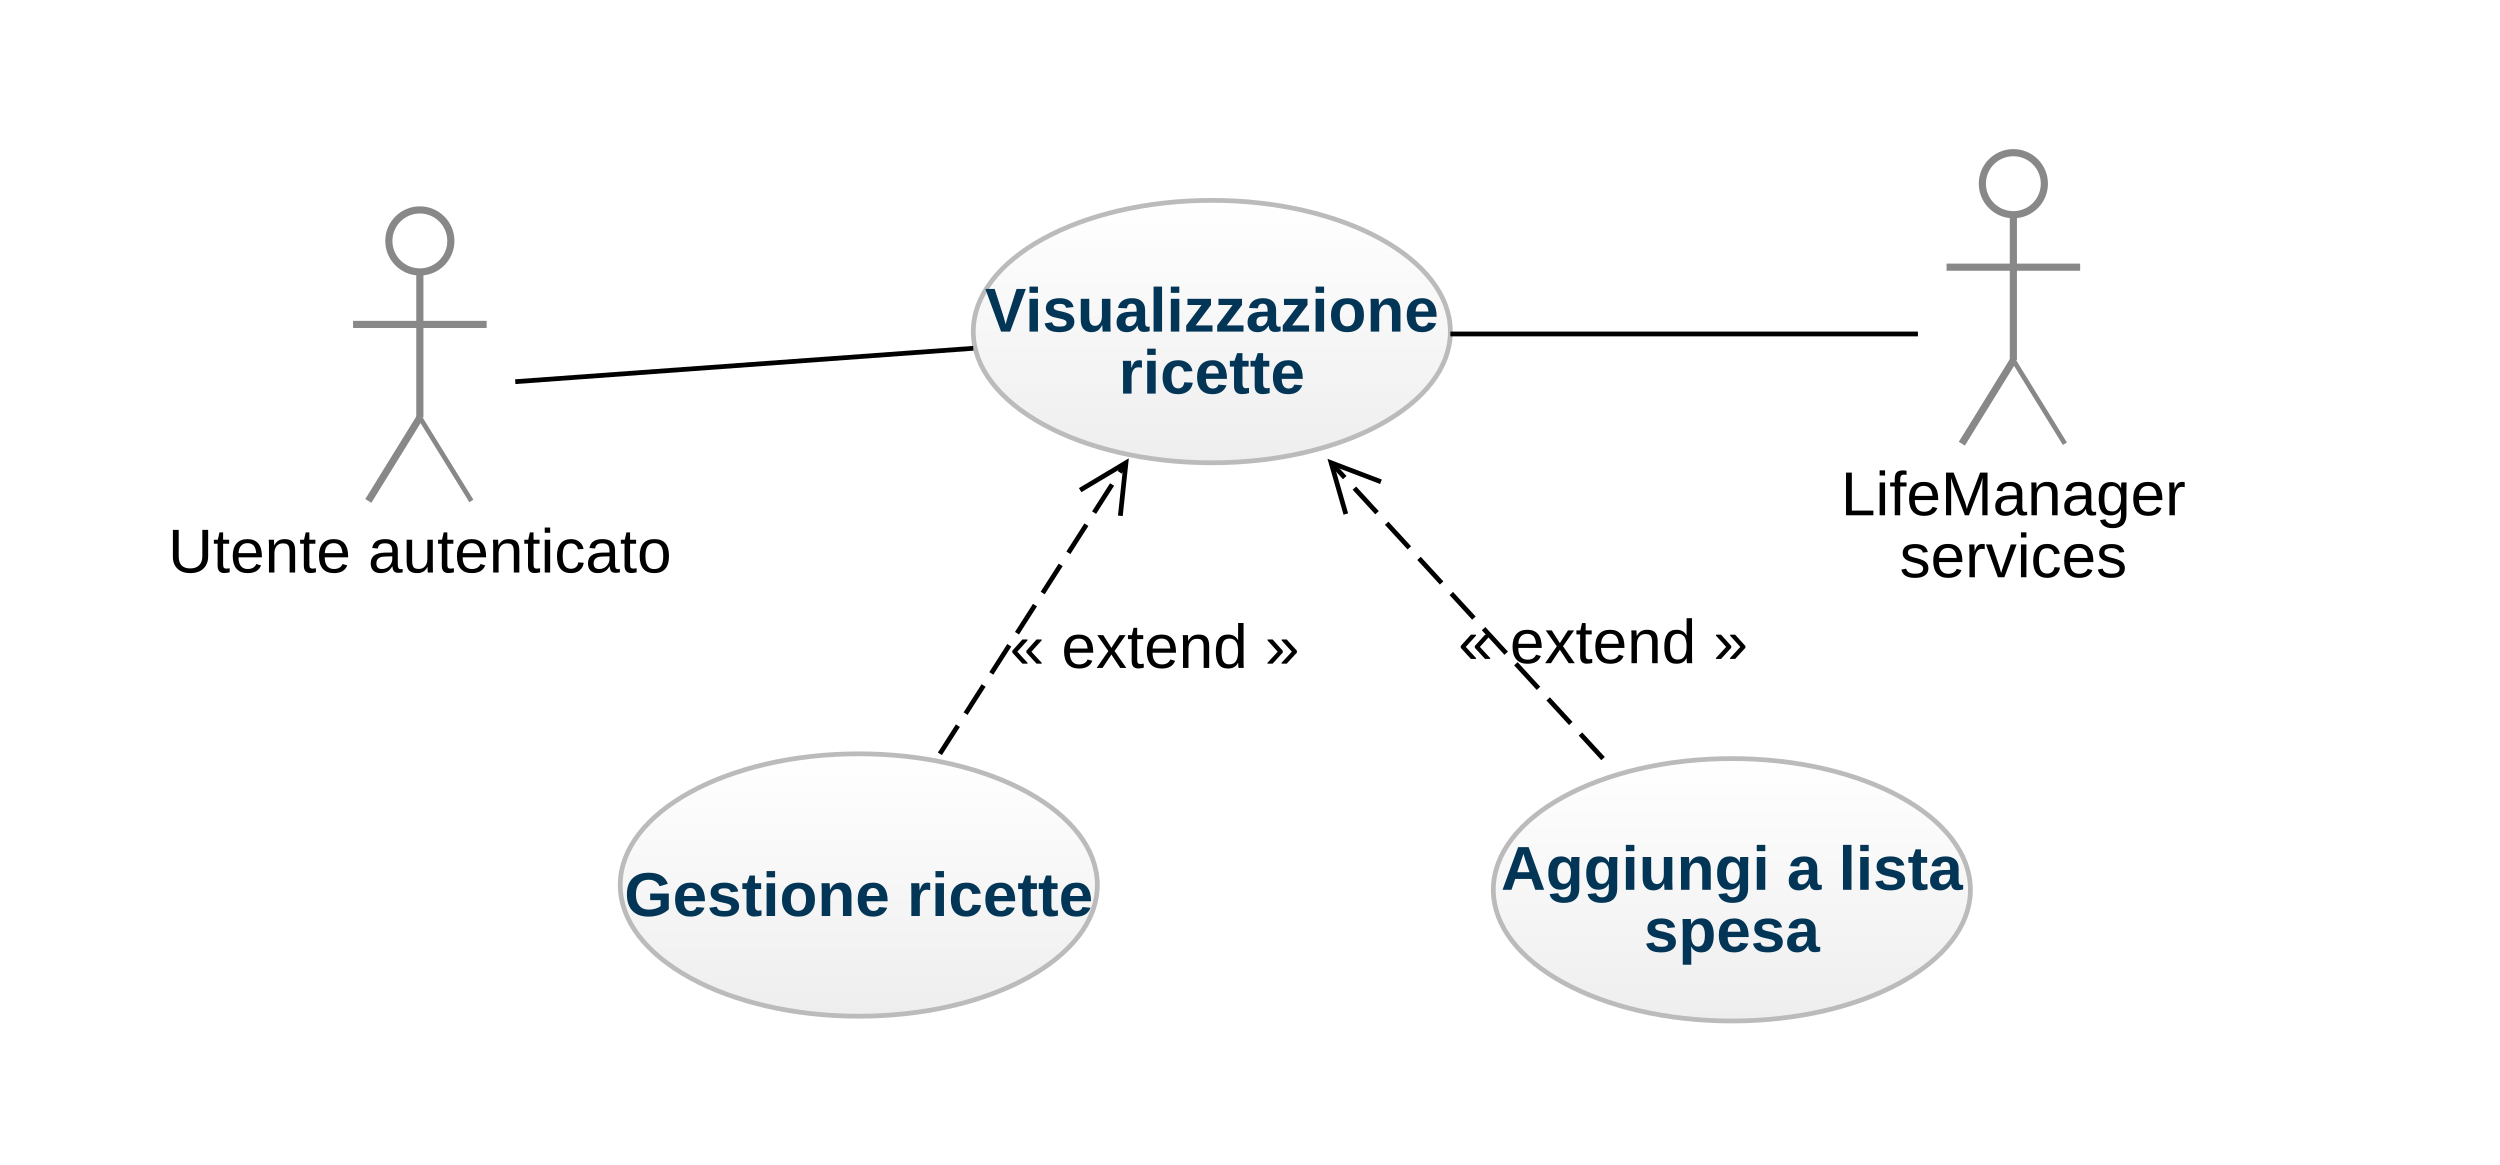
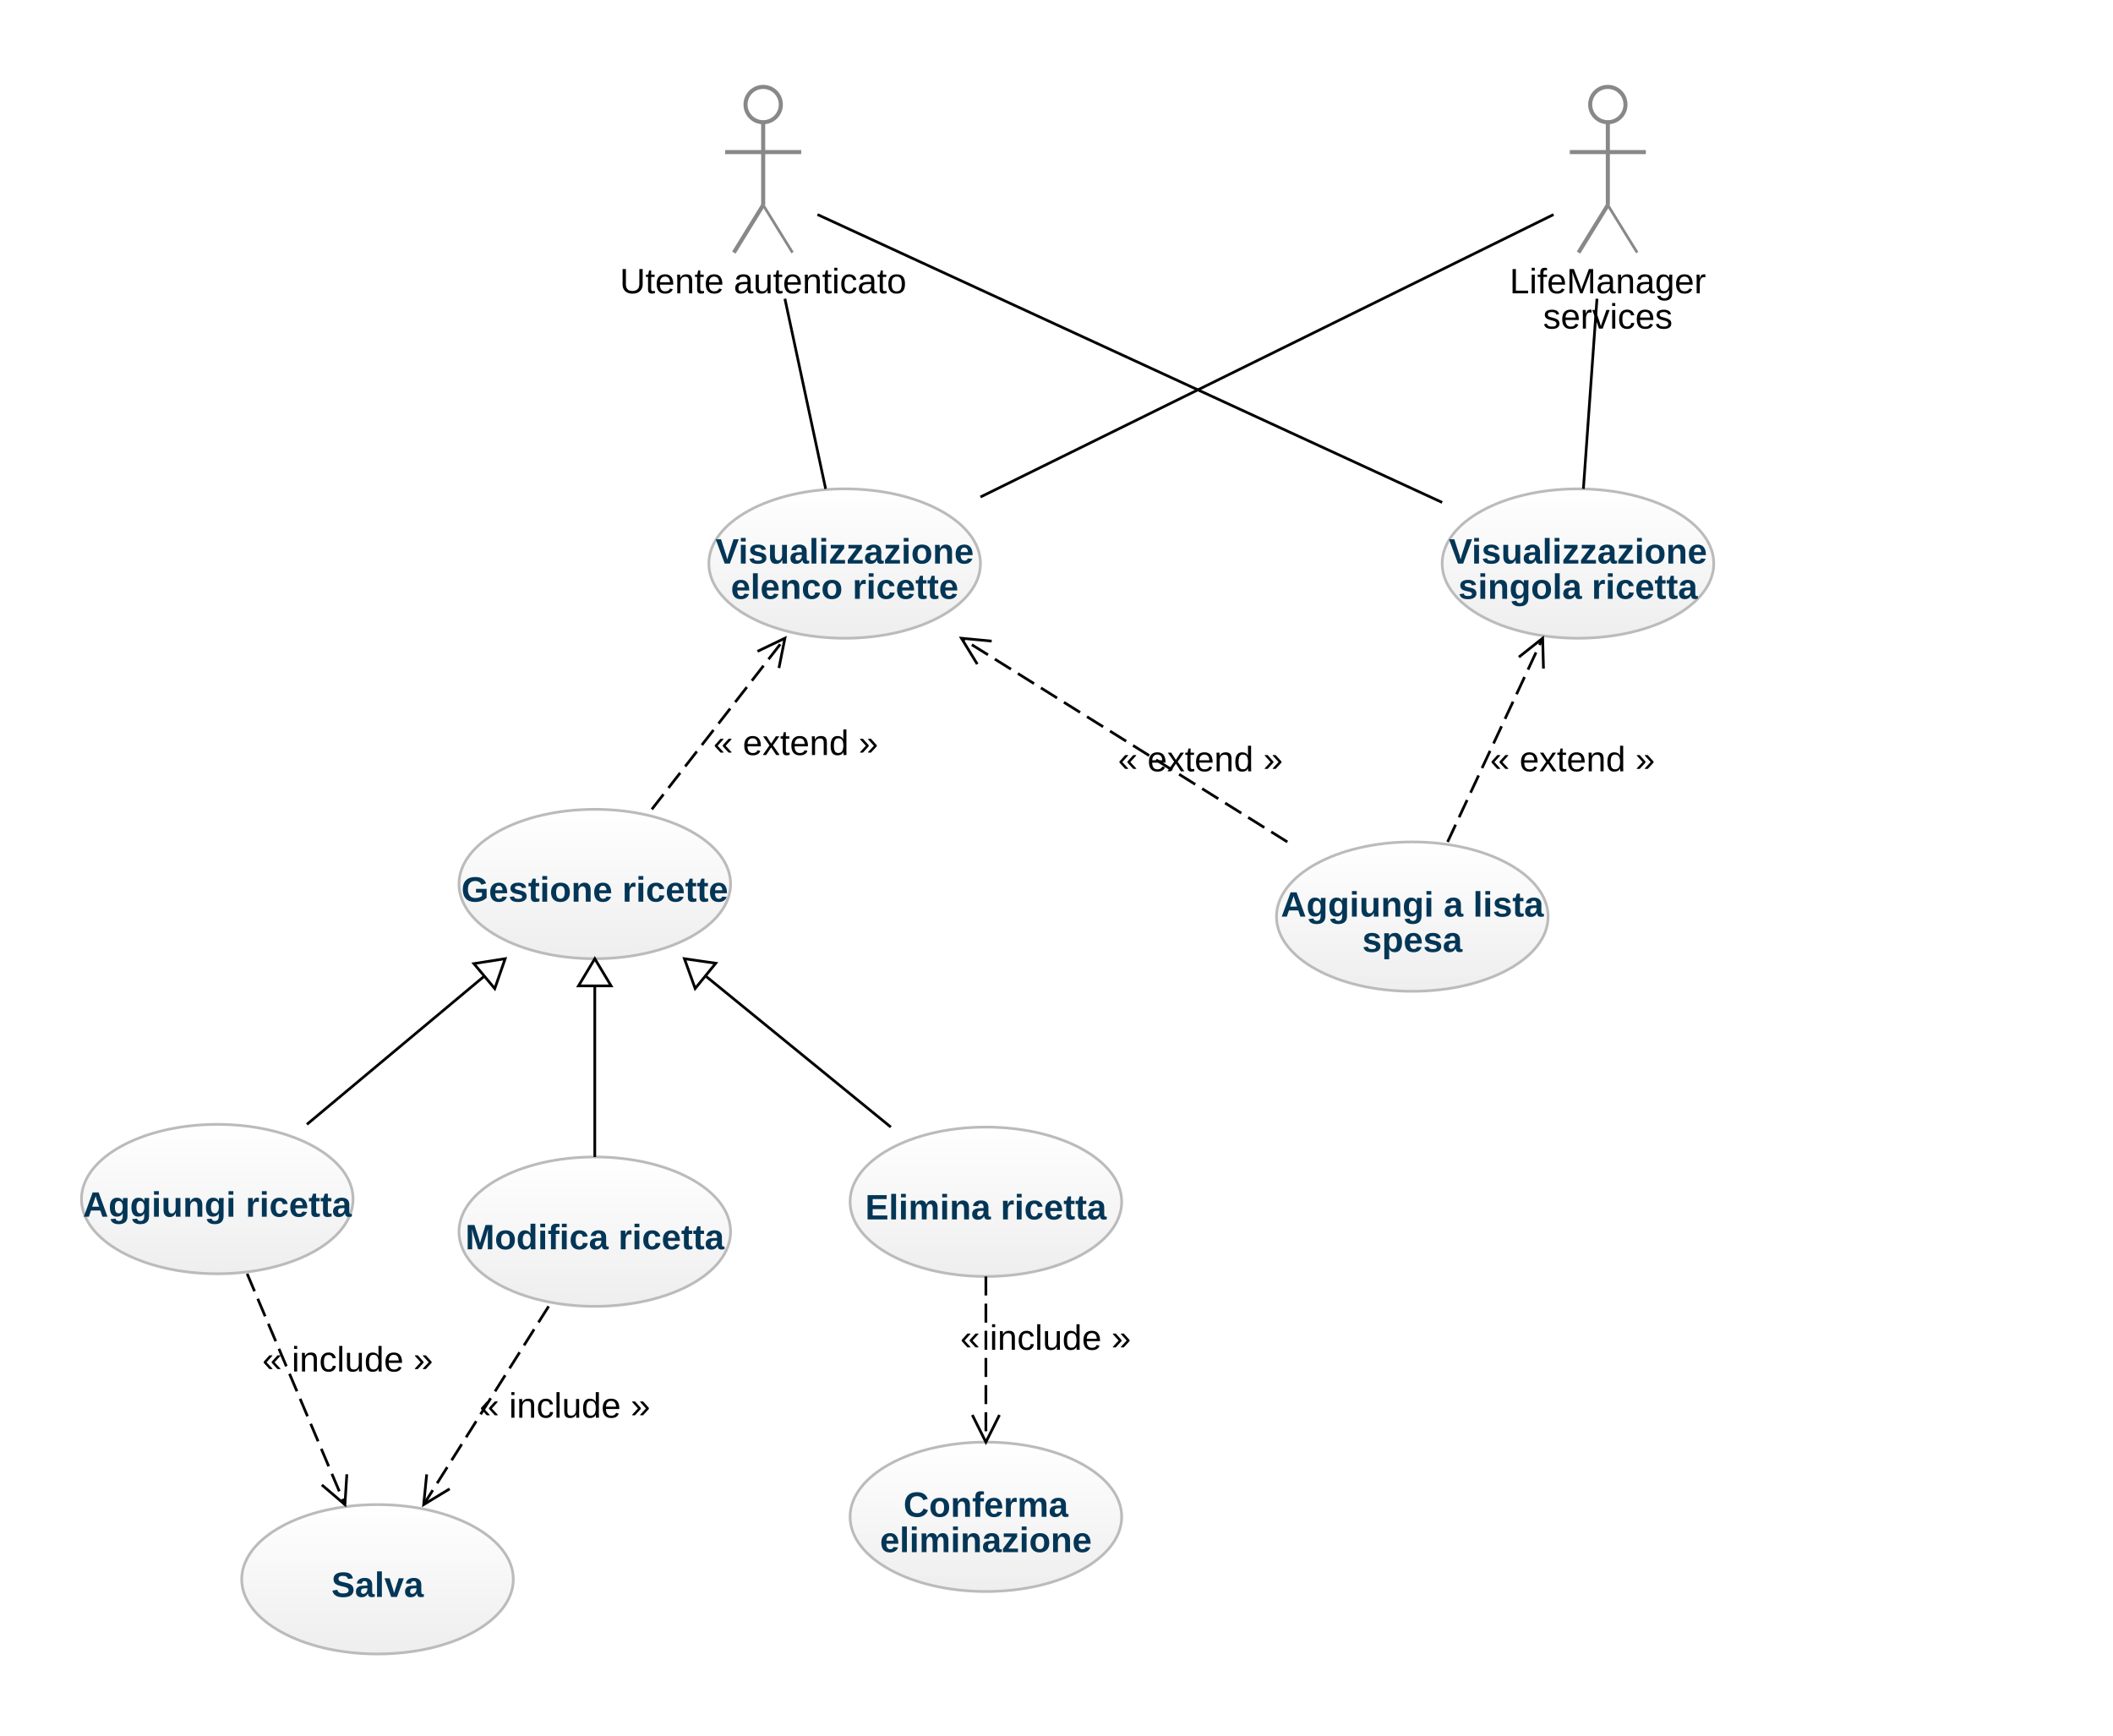
- <svg xmlns="http://www.w3.org/2000/svg" viewBox="88 48 524 244" width="524.0px" font-size="13" font-family="Arial, LiberationSans" version="1.1" height="244.0px">
+ <svg xmlns="http://www.w3.org/2000/svg" viewBox="59 -12 778 639" width="778.0px" font-size="13" font-family="Arial, LiberationSans" version="1.1" height="639.0px">
  <defs>
    <style type="text/css">svg text {text-rendering: geometricPrecision;}</style>
-     <linearGradient y1="0.0%" x1="0.0%" y2="100.0%" x2="0.0%" id="526fd58b-af1d-4866-b8b3-e4e600d453f4" spreadMethod="pad">
-       <stop stop-opacity="1" offset="0" stop-color="rgb(255, 255, 255)" />
-       <stop stop-opacity="1" offset="100" stop-color="rgb(238, 238, 238)" />
-     </linearGradient>
-     <linearGradient y1="0.0%" x1="0.0%" y2="100.0%" x2="0.0%" id="eb6fe7b7-bf1c-4c38-9691-a68b6b39c56a" spreadMethod="pad">
-       <stop stop-opacity="1" offset="0" stop-color="rgb(255, 255, 255)" />
-       <stop stop-opacity="1" offset="100" stop-color="rgb(238, 238, 238)" />
-     </linearGradient>
-     <linearGradient y1="0.0%" x1="0.0%" y2="100.0%" x2="0.0%" id="35bb026f-d8fa-498d-9daf-c9cedc932f7b" spreadMethod="pad">
-       <stop stop-opacity="1" offset="0" stop-color="rgb(255, 255, 255)" />
-       <stop stop-opacity="1" offset="100" stop-color="rgb(238, 238, 238)" />
-     </linearGradient>
-     <linearGradient y1="0.0%" x1="0.0%" y2="100.0%" x2="0.0%" id="06369d03-c6d9-47dc-88d9-7158b1192100" spreadMethod="pad">
-       <stop stop-opacity="1" offset="0" stop-color="rgb(255, 255, 255)" />
-       <stop stop-opacity="1" offset="100" stop-color="rgb(238, 238, 238)" />
-     </linearGradient>
-     <linearGradient y1="0.0%" x1="0.0%" y2="100.0%" x2="0.0%" id="c97042a1-8d9f-4894-a22b-e23e9bb147da" spreadMethod="pad">
+     <linearGradient y1="0.0%" x1="0.0%" y2="100.0%" x2="0.0%" id="c32279c2-88f3-4e78-b2ea-02483c777d4f" spreadMethod="pad">
+       <stop stop-opacity="1" offset="0" stop-color="rgb(255, 255, 255)" />
+       <stop stop-opacity="1" offset="100" stop-color="rgb(238, 238, 238)" />
+     </linearGradient>
+     <linearGradient y1="0.0%" x1="0.0%" y2="100.0%" x2="0.0%" id="70d5feb0-4d11-47ba-bcb2-d939caad0995" spreadMethod="pad">
+       <stop stop-opacity="1" offset="0" stop-color="rgb(255, 255, 255)" />
+       <stop stop-opacity="1" offset="100" stop-color="rgb(238, 238, 238)" />
+     </linearGradient>
+     <linearGradient y1="0.0%" x1="0.0%" y2="100.0%" x2="0.0%" id="da749def-7e5e-4b87-a78e-a3ea8cc31c33" spreadMethod="pad">
+       <stop stop-opacity="1" offset="0" stop-color="rgb(255, 255, 255)" />
+       <stop stop-opacity="1" offset="100" stop-color="rgb(238, 238, 238)" />
+     </linearGradient>
+     <linearGradient y1="0.0%" x1="0.0%" y2="100.0%" x2="0.0%" id="17afbf31-02d5-4638-bdc9-ba13175077ac" spreadMethod="pad">
+       <stop stop-opacity="1" offset="0" stop-color="rgb(255, 255, 255)" />
+       <stop stop-opacity="1" offset="100" stop-color="rgb(238, 238, 238)" />
+     </linearGradient>
+     <linearGradient y1="0.0%" x1="0.0%" y2="100.0%" x2="0.0%" id="35543310-2b92-457d-9202-a2cafdef11c1" spreadMethod="pad">
+       <stop stop-opacity="1" offset="0" stop-color="rgb(255, 255, 255)" />
+       <stop stop-opacity="1" offset="100" stop-color="rgb(238, 238, 238)" />
+     </linearGradient>
+     <linearGradient y1="0.0%" x1="0.0%" y2="100.0%" x2="0.0%" id="e1b76eaa-8022-4cce-9844-715a2c53555a" spreadMethod="pad">
+       <stop stop-opacity="1" offset="0" stop-color="rgb(255, 255, 255)" />
+       <stop stop-opacity="1" offset="100" stop-color="rgb(238, 238, 238)" />
+     </linearGradient>
+     <linearGradient y1="0.0%" x1="0.0%" y2="100.0%" x2="0.0%" id="c14ee7c0-efea-400d-9349-d1b21c156822" spreadMethod="pad">
+       <stop stop-opacity="1" offset="0" stop-color="rgb(255, 255, 255)" />
+       <stop stop-opacity="1" offset="100" stop-color="rgb(238, 238, 238)" />
+     </linearGradient>
+     <linearGradient y1="0.0%" x1="0.0%" y2="100.0%" x2="0.0%" id="4db04b60-6d4f-4f6b-bf59-e30ff23c03b9" spreadMethod="pad">
+       <stop stop-opacity="1" offset="0" stop-color="rgb(255, 255, 255)" />
+       <stop stop-opacity="1" offset="100" stop-color="rgb(238, 238, 238)" />
+     </linearGradient>
+     <linearGradient y1="0.0%" x1="0.0%" y2="100.0%" x2="0.0%" id="04adf922-d838-435f-ad9d-969cec25808b" spreadMethod="pad">
+       <stop stop-opacity="1" offset="0" stop-color="rgb(255, 255, 255)" />
+       <stop stop-opacity="1" offset="100" stop-color="rgb(238, 238, 238)" />
+     </linearGradient>
+     <linearGradient y1="0.0%" x1="0.0%" y2="100.0%" x2="0.0%" id="be5a7944-23d5-4f0d-9b4e-b302898b842a" spreadMethod="pad">
+       <stop stop-opacity="1" offset="0" stop-color="rgb(255, 255, 255)" />
+       <stop stop-opacity="1" offset="100" stop-color="rgb(238, 238, 238)" />
+     </linearGradient>
+     <linearGradient y1="0.0%" x1="0.0%" y2="100.0%" x2="0.0%" id="89828d76-31ae-414e-823b-b03f39faf310" spreadMethod="pad">
+       <stop stop-opacity="1" offset="0" stop-color="rgb(255, 255, 255)" />
+       <stop stop-opacity="1" offset="100" stop-color="rgb(238, 238, 238)" />
+     </linearGradient>
+     <linearGradient y1="0.0%" x1="0.0%" y2="100.0%" x2="0.0%" id="45979e5f-5014-40b6-8dea-8ae4b51c482c" spreadMethod="pad">
+       <stop stop-opacity="1" offset="0" stop-color="rgb(255, 255, 255)" />
+       <stop stop-opacity="1" offset="100" stop-color="rgb(238, 238, 238)" />
+     </linearGradient>
+     <linearGradient y1="0.0%" x1="0.0%" y2="100.0%" x2="0.0%" id="2fa9590d-1b8c-4e3d-b344-ae931f112503" spreadMethod="pad">
      <stop stop-opacity="1" offset="0" stop-color="rgb(255, 255, 255)" />
      <stop stop-opacity="1" offset="100" stop-color="rgb(238, 238, 238)" />
    </linearGradient>
  </defs>
-   <g transform="translate(156.0,90.0)" id="_1WRlsKuHEDuSC69tJHxx4w">
+   <g transform="translate(320.0,18.0)" id="_1WRlsKuHEDuSC69tJHxx4w">
    <circle r="6.5" cx="20.0" cy="8.5" stroke-width="1.5" fill="rgb(255, 255, 255)" stroke="rgb(136, 136, 136)" look="allInOne" />
    <line y1="15.0" x1="20.0" y2="45.5" x2="20.0" stroke-width="1.5" fill="rgb(255, 255, 255)" stroke="rgb(136, 136, 136)" look="allInOne" />
    <line y1="26.0" x1="6.0" y2="26.0" x2="34.0" stroke-width="1.5" fill="rgb(255, 255, 255)" stroke="rgb(136, 136, 136)" look="allInOne" />
    <line y1="45.5" x1="20.0" y2="63.0" x2="9.2" stroke-width="1.5" fill="rgb(255, 255, 255)" stroke="rgb(136, 136, 136)" look="allInOne" />
    <line y1="45.5" x1="20.0" y2="63.0" x2="30.8" fill="rgb(255, 255, 255)" stroke="rgb(136, 136, 136)" look="allInOne" />
    <text text-anchor="middle" x="20.0" y="78.0" font-size="13" font-style="normal" fill="rgb(0, 0, 0)">Utente autenticato</text>
  </g>
-   <g transform="translate(490.0,78.0)" id="_3B4y8KuHEDuSC69tJHxx4w">
+   <g transform="translate(631.0,18.0)" id="_3B4y8KuHEDuSC69tJHxx4w">
    <circle r="6.5" cx="20.0" cy="8.5" stroke-width="1.5" fill="rgb(255, 255, 255)" stroke="rgb(136, 136, 136)" look="allInOne" />
    <line y1="15.0" x1="20.0" y2="45.5" x2="20.0" stroke-width="1.5" fill="rgb(255, 255, 255)" stroke="rgb(136, 136, 136)" look="allInOne" />
    <line y1="26.0" x1="6.0" y2="26.0" x2="34.0" stroke-width="1.5" fill="rgb(255, 255, 255)" stroke="rgb(136, 136, 136)" look="allInOne" />
    <line y1="45.5" x1="20.0" y2="63.0" x2="9.2" stroke-width="1.5" fill="rgb(255, 255, 255)" stroke="rgb(136, 136, 136)" look="allInOne" />
    <line y1="45.5" x1="20.0" y2="63.0" x2="30.8" fill="rgb(255, 255, 255)" stroke="rgb(136, 136, 136)" look="allInOne" />
    <text text-anchor="middle" x="20.0" y="78.0" font-size="13" font-style="normal" fill="rgb(0, 0, 0)">LifeManager</text>
    <text text-anchor="middle" x="20.0" y="91.0" font-size="13" font-style="normal" fill="rgb(0, 0, 0)">services</text>
  </g>
-   <g transform="translate(292.0,90.0)" id="_46X-kKuHEDuSC69tJHxx4w">
-     <ellipse cx="50.0" cy="27.5" rx="50.0" ry="27.5" stroke-width="1.0" fill="url(#526fd58b-af1d-4866-b8b3-e4e600d453f4)" stroke="rgb(187, 187, 187)" look="allInOne" />
+   <g transform="translate(320.0,168.0)" id="_46X-kKuHEDuSC69tJHxx4w">
+     <ellipse cx="50.0" cy="27.5" rx="50.0" ry="27.5" stroke-width="1.0" fill="url(#c32279c2-88f3-4e78-b2ea-02483c777d4f)" stroke="rgb(187, 187, 187)" look="allInOne" />
    <g transform="translate(0.0,14.5)">
      <g transform="translate(0.0,0.0)">
        <text font-weight="bold" text-anchor="middle" x="50.0" y="13.0" font-size="13" fill="rgb(3, 54, 86)">Visualizzazione</text>
-         <text font-weight="bold" text-anchor="middle" x="50.0" y="26.0" font-size="13" fill="rgb(3, 54, 86)">ricette</text>
-       </g>
-     </g>
-   </g>
-   <g transform="translate(218.0,206.0)" id="_8GFsoKuHEDuSC69tJHxx4w">
-     <ellipse cx="50.0" cy="27.5" rx="50.0" ry="27.5" stroke-width="1.0" fill="url(#eb6fe7b7-bf1c-4c38-9691-a68b6b39c56a)" stroke="rgb(187, 187, 187)" look="allInOne" />
-     <g transform="translate(0.0,21.0)">
-       <g transform="translate(0.0,0.0)">
-         <text font-weight="bold" text-anchor="middle" x="50.0" y="13.0" font-size="13" fill="rgb(3, 54, 86)">Gestione ricette</text>
-       </g>
-     </g>
-   </g>
-   <g transform="translate(401.0,207.0)" id="_Uad2gKuIEDuSC69tJHxx4w">
-     <ellipse cx="50.0" cy="27.5" rx="50.0" ry="27.5" stroke-width="1.0" fill="url(#35bb026f-d8fa-498d-9daf-c9cedc932f7b)" stroke="rgb(187, 187, 187)" look="allInOne" />
+         <text font-weight="bold" text-anchor="middle" x="50.0" y="26.0" font-size="13" fill="rgb(3, 54, 86)">elenco ricette</text>
+       </g>
+     </g>
+   </g>
+   <g transform="translate(529.0,298.0)" id="_Uad2gKuIEDuSC69tJHxx4w">
+     <ellipse cx="50.0" cy="27.5" rx="50.0" ry="27.5" stroke-width="1.0" fill="url(#70d5feb0-4d11-47ba-bcb2-d939caad0995)" stroke="rgb(187, 187, 187)" look="allInOne" />
    <g transform="translate(0.0,14.5)">
      <g transform="translate(0.0,0.0)">
        <text font-weight="bold" text-anchor="middle" x="50.0" y="13.0" font-size="13" fill="rgb(3, 54, 86)">Aggiungi a lista</text>
        <text font-weight="bold" text-anchor="middle" x="50.0" y="26.0" font-size="13" fill="rgb(3, 54, 86)">spesa</text>
      </g>
    </g>
  </g>
-   <g transform="translate(118.0,140.0)" id="_6zFMoKuHEDuSC69tJHxx4w" />
-   <g transform="translate(309.0,133.0)" id="_7ZXwkKuHEDuSC69tJHxx4w" />
-   <text text-anchor="middle" x="330.0" y="188.0" fill="rgb(0, 0, 0)">« extend »</text>
-   <text text-anchor="middle" x="424.0" y="187.0" fill="rgb(0, 0, 0)">« extend »</text>
+   <g transform="translate(228.0,286.0)" id="_6RLEVrBnEDuFNLL2BAHL_w">
+     <ellipse cx="50.0" cy="27.5" rx="50.0" ry="27.5" stroke-width="1.0" fill="url(#da749def-7e5e-4b87-a78e-a3ea8cc31c33)" stroke="rgb(187, 187, 187)" look="allInOne" />
+     <g transform="translate(0.0,21.0)">
+       <g transform="translate(0.0,0.0)">
+         <text font-weight="bold" text-anchor="middle" x="50.0" y="13.0" font-size="13" fill="rgb(3, 54, 86)">Gestione ricette</text>
+       </g>
+     </g>
+   </g>
+   <g transform="translate(89.0,402.0)" id="_6RLEV7BnEDuFNLL2BAHL_w">
+     <ellipse cx="50.0" cy="27.5" rx="50.0" ry="27.5" stroke-width="1.0" fill="url(#17afbf31-02d5-4638-bdc9-ba13175077ac)" stroke="rgb(187, 187, 187)" look="allInOne" />
+     <g transform="translate(0.0,21.0)">
+       <g transform="translate(0.0,0.0)">
+         <text font-weight="bold" text-anchor="middle" x="50.0" y="13.0" font-size="13" fill="rgb(3, 54, 86)">Aggiungi ricetta</text>
+       </g>
+     </g>
+   </g>
+   <g transform="translate(228.0,414.0)" id="_6RLEWLBnEDuFNLL2BAHL_w">
+     <ellipse cx="50.0" cy="27.5" rx="50.0" ry="27.5" stroke-width="1.0" fill="url(#35543310-2b92-457d-9202-a2cafdef11c1)" stroke="rgb(187, 187, 187)" look="allInOne" />
+     <g transform="translate(0.0,21.0)">
+       <g transform="translate(0.0,0.0)">
+         <text font-weight="bold" text-anchor="middle" x="50.0" y="13.0" font-size="13" fill="rgb(3, 54, 86)">Modifica ricetta</text>
+       </g>
+     </g>
+   </g>
+   <g transform="translate(372.0,403.0)" id="_6RLEWbBnEDuFNLL2BAHL_w">
+     <ellipse cx="50.0" cy="27.5" rx="50.0" ry="27.5" stroke-width="1.0" fill="url(#e1b76eaa-8022-4cce-9844-715a2c53555a)" stroke="rgb(187, 187, 187)" look="allInOne" />
+     <g transform="translate(0.0,21.0)">
+       <g transform="translate(0.0,0.0)">
+         <text font-weight="bold" text-anchor="middle" x="50.0" y="13.0" font-size="13" fill="rgb(3, 54, 86)">Elimina ricetta</text>
+       </g>
+     </g>
+   </g>
+   <g transform="translate(148.0,542.0)" id="_6RLEWrBnEDuFNLL2BAHL_w">
+     <ellipse cx="50.0" cy="27.5" rx="50.0" ry="27.5" stroke-width="1.0" fill="url(#c14ee7c0-efea-400d-9349-d1b21c156822)" stroke="rgb(187, 187, 187)" look="allInOne" />
+     <g transform="translate(0.0,21.0)">
+       <g transform="translate(0.0,0.0)">
+         <text font-weight="bold" text-anchor="middle" x="50.0" y="13.0" font-size="13" fill="rgb(3, 54, 86)">Salva</text>
+       </g>
+     </g>
+   </g>
+   <g transform="translate(372.0,519.0)" id="_6RLEW7BnEDuFNLL2BAHL_w">
+     <ellipse cx="50.0" cy="27.5" rx="50.0" ry="27.5" stroke-width="1.0" fill="url(#4db04b60-6d4f-4f6b-bf59-e30ff23c03b9)" stroke="rgb(187, 187, 187)" look="allInOne" />
+     <g transform="translate(0.0,14.5)">
+       <g transform="translate(0.0,0.0)">
+         <text font-weight="bold" text-anchor="middle" x="50.0" y="13.0" font-size="13" fill="rgb(3, 54, 86)">Conferma</text>
+         <text font-weight="bold" text-anchor="middle" x="50.0" y="26.0" font-size="13" fill="rgb(3, 54, 86)">eliminazione</text>
+       </g>
+     </g>
+   </g>
+   <g transform="translate(590.0,168.0)" id="_7St-4LB9EDuFNLL2BAHL_w">
+     <ellipse cx="50.0" cy="27.5" rx="50.0" ry="27.5" stroke-width="1.0" fill="url(#04adf922-d838-435f-ad9d-969cec25808b)" stroke="rgb(187, 187, 187)" look="allInOne" />
+     <g transform="translate(0.0,14.5)">
+       <g transform="translate(0.0,0.0)">
+         <text font-weight="bold" text-anchor="middle" x="50.0" y="13.0" font-size="13" fill="rgb(3, 54, 86)">Visualizzazione</text>
+         <text font-weight="bold" text-anchor="middle" x="50.0" y="26.0" font-size="13" fill="rgb(3, 54, 86)">singola ricetta</text>
+       </g>
+     </g>
+   </g>
+   <g transform="translate(230.0,148.0)" id="_6zFMoKuHEDuSC69tJHxx4w" />
+   <g transform="translate(394.0,134.0)" id="_7ZXwkKuHEDuSC69tJHxx4w" />
+   <text text-anchor="middle" x="501.0" y="272.0" fill="rgb(0, 0, 0)">« extend »</text>
+   <text text-anchor="middle" x="187.0" y="493.0" fill="rgb(0, 0, 0)">« include »</text>
+   <text text-anchor="middle" x="267.0" y="510.0" fill="rgb(0, 0, 0)">« include »</text>
+   <text text-anchor="middle" x="444.0" y="485.0" fill="rgb(0, 0, 0)">« include »</text>
+   <text text-anchor="middle" x="352.0" y="266.0" fill="rgb(0, 0, 0)">« extend »</text>
+   <text text-anchor="middle" x="638.0" y="272.0" fill="rgb(0, 0, 0)">« extend »</text>
+   <g transform="translate(325.0,135.0)" id="_ID6ZcLB-EDuFNLL2BAHL_w" />
+   <g transform="translate(489.0,148.0)" id="_I2cpoLB-EDuFNLL2BAHL_w" />
  <g id="_6y_GAKuHEDuSC69tJHxx4w">
-     <line y1="128.0" x1="196.0" y2="121.0" x2="292.0" id="_6zBiQquHEDuSC69tJHxx4w" stroke-width="1.0" fill="none" stroke="rgb(0, 0, 0)" />
+     <line y1="98.0" x1="348.0" y2="168.0" x2="363.0" id="_6zBiQquHEDuSC69tJHxx4w" stroke-width="1.0" fill="none" stroke="rgb(0, 0, 0)" />
  </g>
  <g id="_7ZRp8KuHEDuSC69tJHxx4w">
-     <line y1="118.0" x1="392.0" y2="118.0" x2="490.0" id="_7ZUGMquHEDuSC69tJHxx4w" stroke-width="1.0" fill="none" stroke="rgb(0, 0, 0)" />
-   </g>
-   <g id="_NcuBQKuIEDuSC69tJHxx4w">
-     <line y1="206.0" x1="285.0" y2="145.0" x2="324.0" stroke-dasharray="7, 3" id="_NcwdgquIEDuSC69tJHxx4w" stroke-width="1.0" fill="none" stroke="rgb(0, 0, 0)" />
-     <polyline transform="translate(324.0,145.0) rotate(32.59258)" stroke-width="1.0" fill="none" stroke="rgb(0, 0, 0)" points="-5.0,10.0 0.0,0.0 5.0,10.0" />
+     <line y1="171.0" x1="420.0" y2="67.0" x2="631.0" id="_7ZUGMquHEDuSC69tJHxx4w" stroke-width="1.0" fill="none" stroke="rgb(0, 0, 0)" />
  </g>
  <g id="_Xe4pwKuIEDuSC69tJHxx4w">
-     <line y1="207.0" x1="424.0" y2="145.0" x2="367.0" stroke-dasharray="7, 3" id="_Xe7tEquIEDuSC69tJHxx4w" stroke-width="1.0" fill="none" stroke="rgb(0, 0, 0)" />
-     <polyline transform="translate(367.0,145.0) rotate(-42.59403)" stroke-width="1.0" fill="none" stroke="rgb(0, 0, 0)" points="-5.0,10.0 0.0,0.0 5.0,10.0" />
+     <line y1="298.0" x1="533.0" y2="223.0" x2="413.0" stroke-dasharray="7, 3" id="_Xe7tEquIEDuSC69tJHxx4w" stroke-width="1.0" fill="none" stroke="rgb(0, 0, 0)" />
+     <polyline transform="translate(413.0,223.0) rotate(-57.99462)" stroke-width="1.0" fill="none" stroke="rgb(0, 0, 0)" points="-5.0,10.0 0.0,0.0 5.0,10.0" />
+   </g>
+   <g id="_6RKdRrBnEDuFNLL2BAHL_w">
+     <line y1="457.0" x1="150.0" y2="542.0" x2="186.0" stroke-dasharray="7, 3" id="_6RLraLBnEDuFNLL2BAHL_w" stroke-width="1.0" fill="none" stroke="rgb(0, 0, 0)" />
+     <polyline transform="translate(186.0,542.0) rotate(157.0459)" stroke-width="1.0" fill="none" stroke="rgb(0, 0, 0)" points="-5.0,10.0 0.0,0.0 5.0,10.0" />
+   </g>
+   <g id="_6RLEUbBnEDuFNLL2BAHL_w">
+     <line y1="469.0" x1="261.0" y2="542.0" x2="215.0" stroke-dasharray="7, 3" id="_6RLrbLBnEDuFNLL2BAHL_w" stroke-width="1.0" fill="none" stroke="rgb(0, 0, 0)" />
+     <polyline transform="translate(215.0,542.0) rotate(-147.7835)" stroke-width="1.0" fill="none" stroke="rgb(0, 0, 0)" points="-5.0,10.0 0.0,0.0 5.0,10.0" />
+   </g>
+   <g id="_6RLEU7BnEDuFNLL2BAHL_w">
+     <line y1="458.0" x1="422.0" y2="519.0" x2="422.0" stroke-dasharray="7, 3" id="_6RLrcLBnEDuFNLL2BAHL_w" stroke-width="1.0" fill="none" stroke="rgb(0, 0, 0)" />
+     <polyline transform="translate(422.0,519.0) rotate(-180.0)" stroke-width="1.0" fill="none" stroke="rgb(0, 0, 0)" points="-5.0,10.0 0.0,0.0 5.0,10.0" />
+   </g>
+   <g id="_96kM4LBnEDuFNLL2BAHL_w">
+     <line y1="286.0" x1="299.0" y2="223.0" x2="348.0" stroke-dasharray="7, 3" id="_96vzELBnEDuFNLL2BAHL_w" stroke-width="1.0" fill="none" stroke="rgb(0, 0, 0)" />
+     <polyline transform="translate(348.0,223.0) rotate(37.87498)" stroke-width="1.0" fill="none" stroke="rgb(0, 0, 0)" points="-5.0,10.0 0.0,0.0 5.0,10.0" />
+   </g>
+   <g id="_xIzVILBoEDuFNLL2BAHL_w">
+     <line y1="402.0" x1="172.0" y2="341.0" x2="245.0" id="_xI2_gLBoEDuFNLL2BAHL_w" stroke-width="1.0" fill="none" stroke="rgb(0, 0, 0)" />
+     <polygon transform="translate(245.0,341.0) rotate(50.11731)" stroke-width="1.0" fill="rgb(255, 255, 255)" stroke="rgb(0, 0, 0)" points="-6.0,10.0 0.0,0.0 6.0,10.0" />
+   </g>
+   <g id="_yOkDULBoEDuFNLL2BAHL_w">
+     <line y1="414.0" x1="278.0" y2="341.0" x2="278.0" id="_yOnGobBoEDuFNLL2BAHL_w" stroke-width="1.0" fill="none" stroke="rgb(0, 0, 0)" />
+     <polygon transform="translate(278.0,341.0) rotate(-0.0)" stroke-width="1.0" fill="rgb(255, 255, 255)" stroke="rgb(0, 0, 0)" points="-6.0,10.0 0.0,0.0 6.0,10.0" />
+   </g>
+   <g id="_zhecsLBoEDuFNLL2BAHL_w">
+     <line y1="403.0" x1="387.0" y2="341.0" x2="311.0" id="_zhhgAbBoEDuFNLL2BAHL_w" stroke-width="1.0" fill="none" stroke="rgb(0, 0, 0)" />
+     <polygon transform="translate(311.0,341.0) rotate(-50.7928)" stroke-width="1.0" fill="rgb(255, 255, 255)" stroke="rgb(0, 0, 0)" points="-6.0,10.0 0.0,0.0 6.0,10.0" />
+   </g>
+   <g id="_AtygcLB-EDuFNLL2BAHL_w">
+     <line y1="298.0" x1="592.0" y2="223.0" x2="627.0" stroke-dasharray="7, 3" id="_At0VorB-EDuFNLL2BAHL_w" stroke-width="1.0" fill="none" stroke="rgb(0, 0, 0)" />
+     <polyline transform="translate(627.0,223.0) rotate(25.01689)" stroke-width="1.0" fill="none" stroke="rgb(0, 0, 0)" points="-5.0,10.0 0.0,0.0 5.0,10.0" />
+   </g>
+   <g id="_IDx2kLB-EDuFNLL2BAHL_w">
+     <line y1="67.0" x1="360.0" y2="173.0" x2="590.0" id="_ID1g8rB-EDuFNLL2BAHL_w" stroke-width="1.0" fill="none" stroke="rgb(0, 0, 0)" />
+   </g>
+   <g id="_I2XKELB-EDuFNLL2BAHL_w">
+     <line y1="98.0" x1="647.0" y2="168.0" x2="642.0" id="_I2ZmUrB-EDuFNLL2BAHL_w" stroke-width="1.0" fill="none" stroke="rgb(0, 0, 0)" />
  </g>
</svg>
